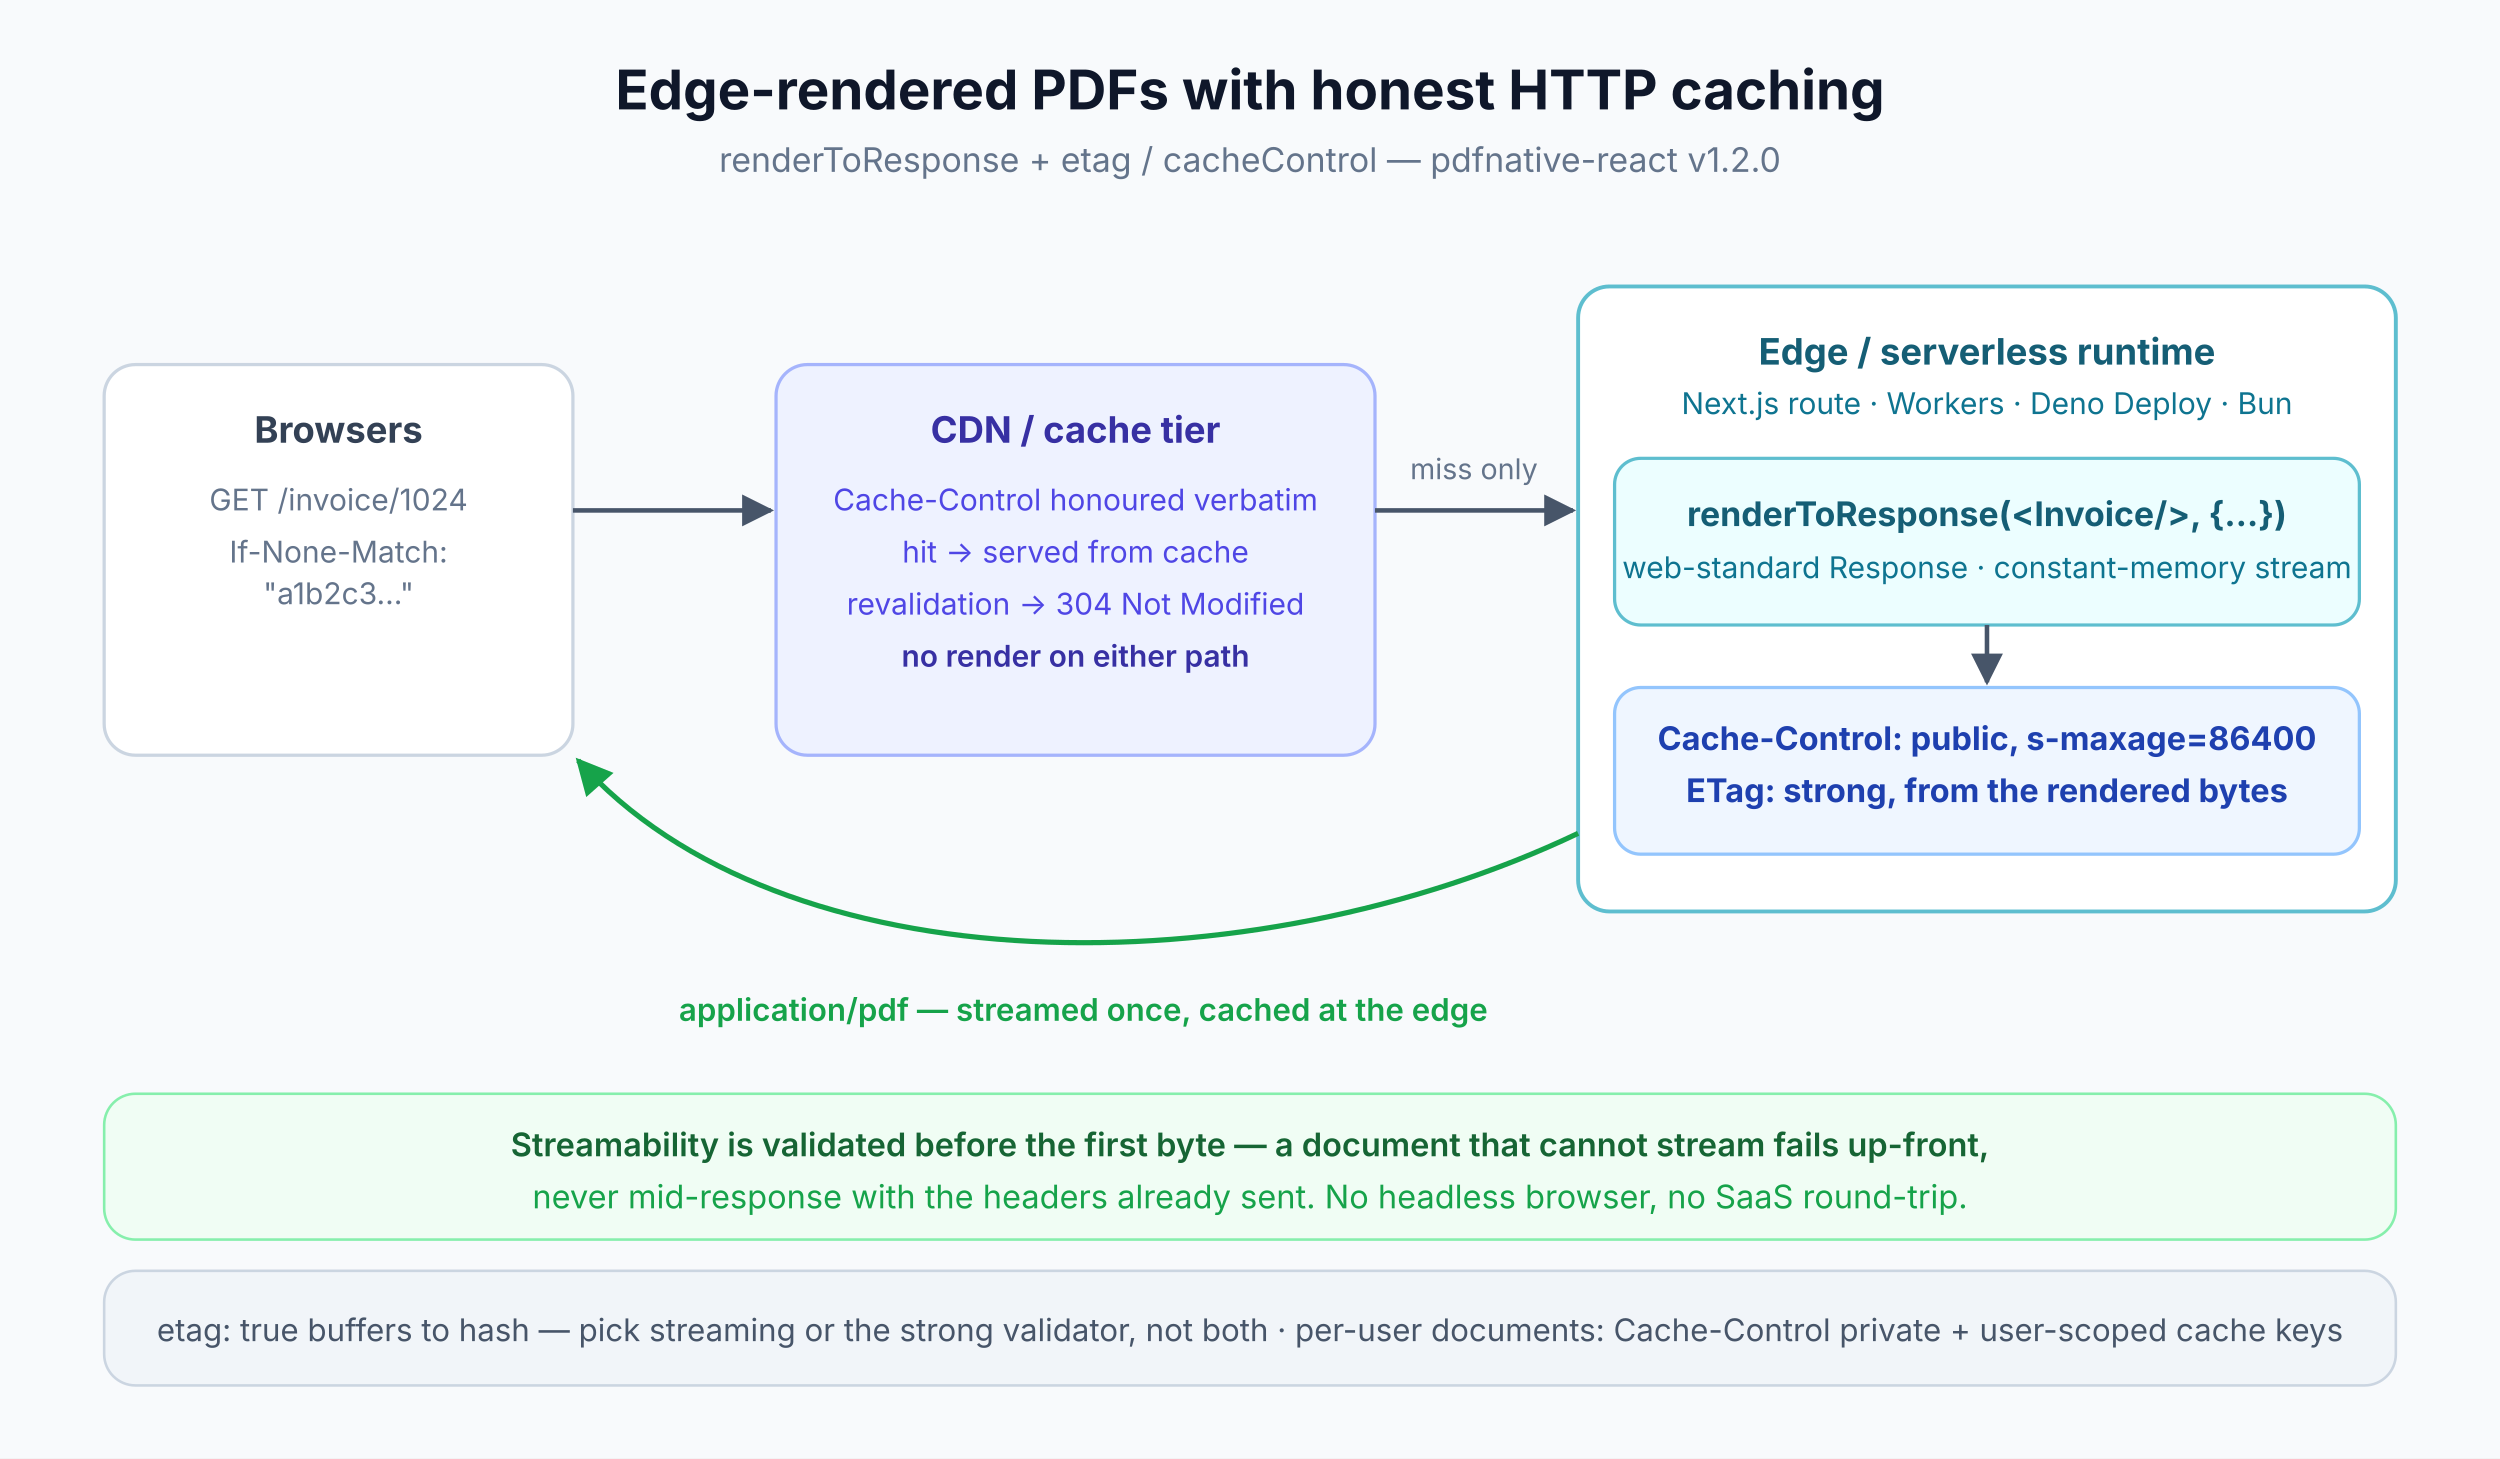
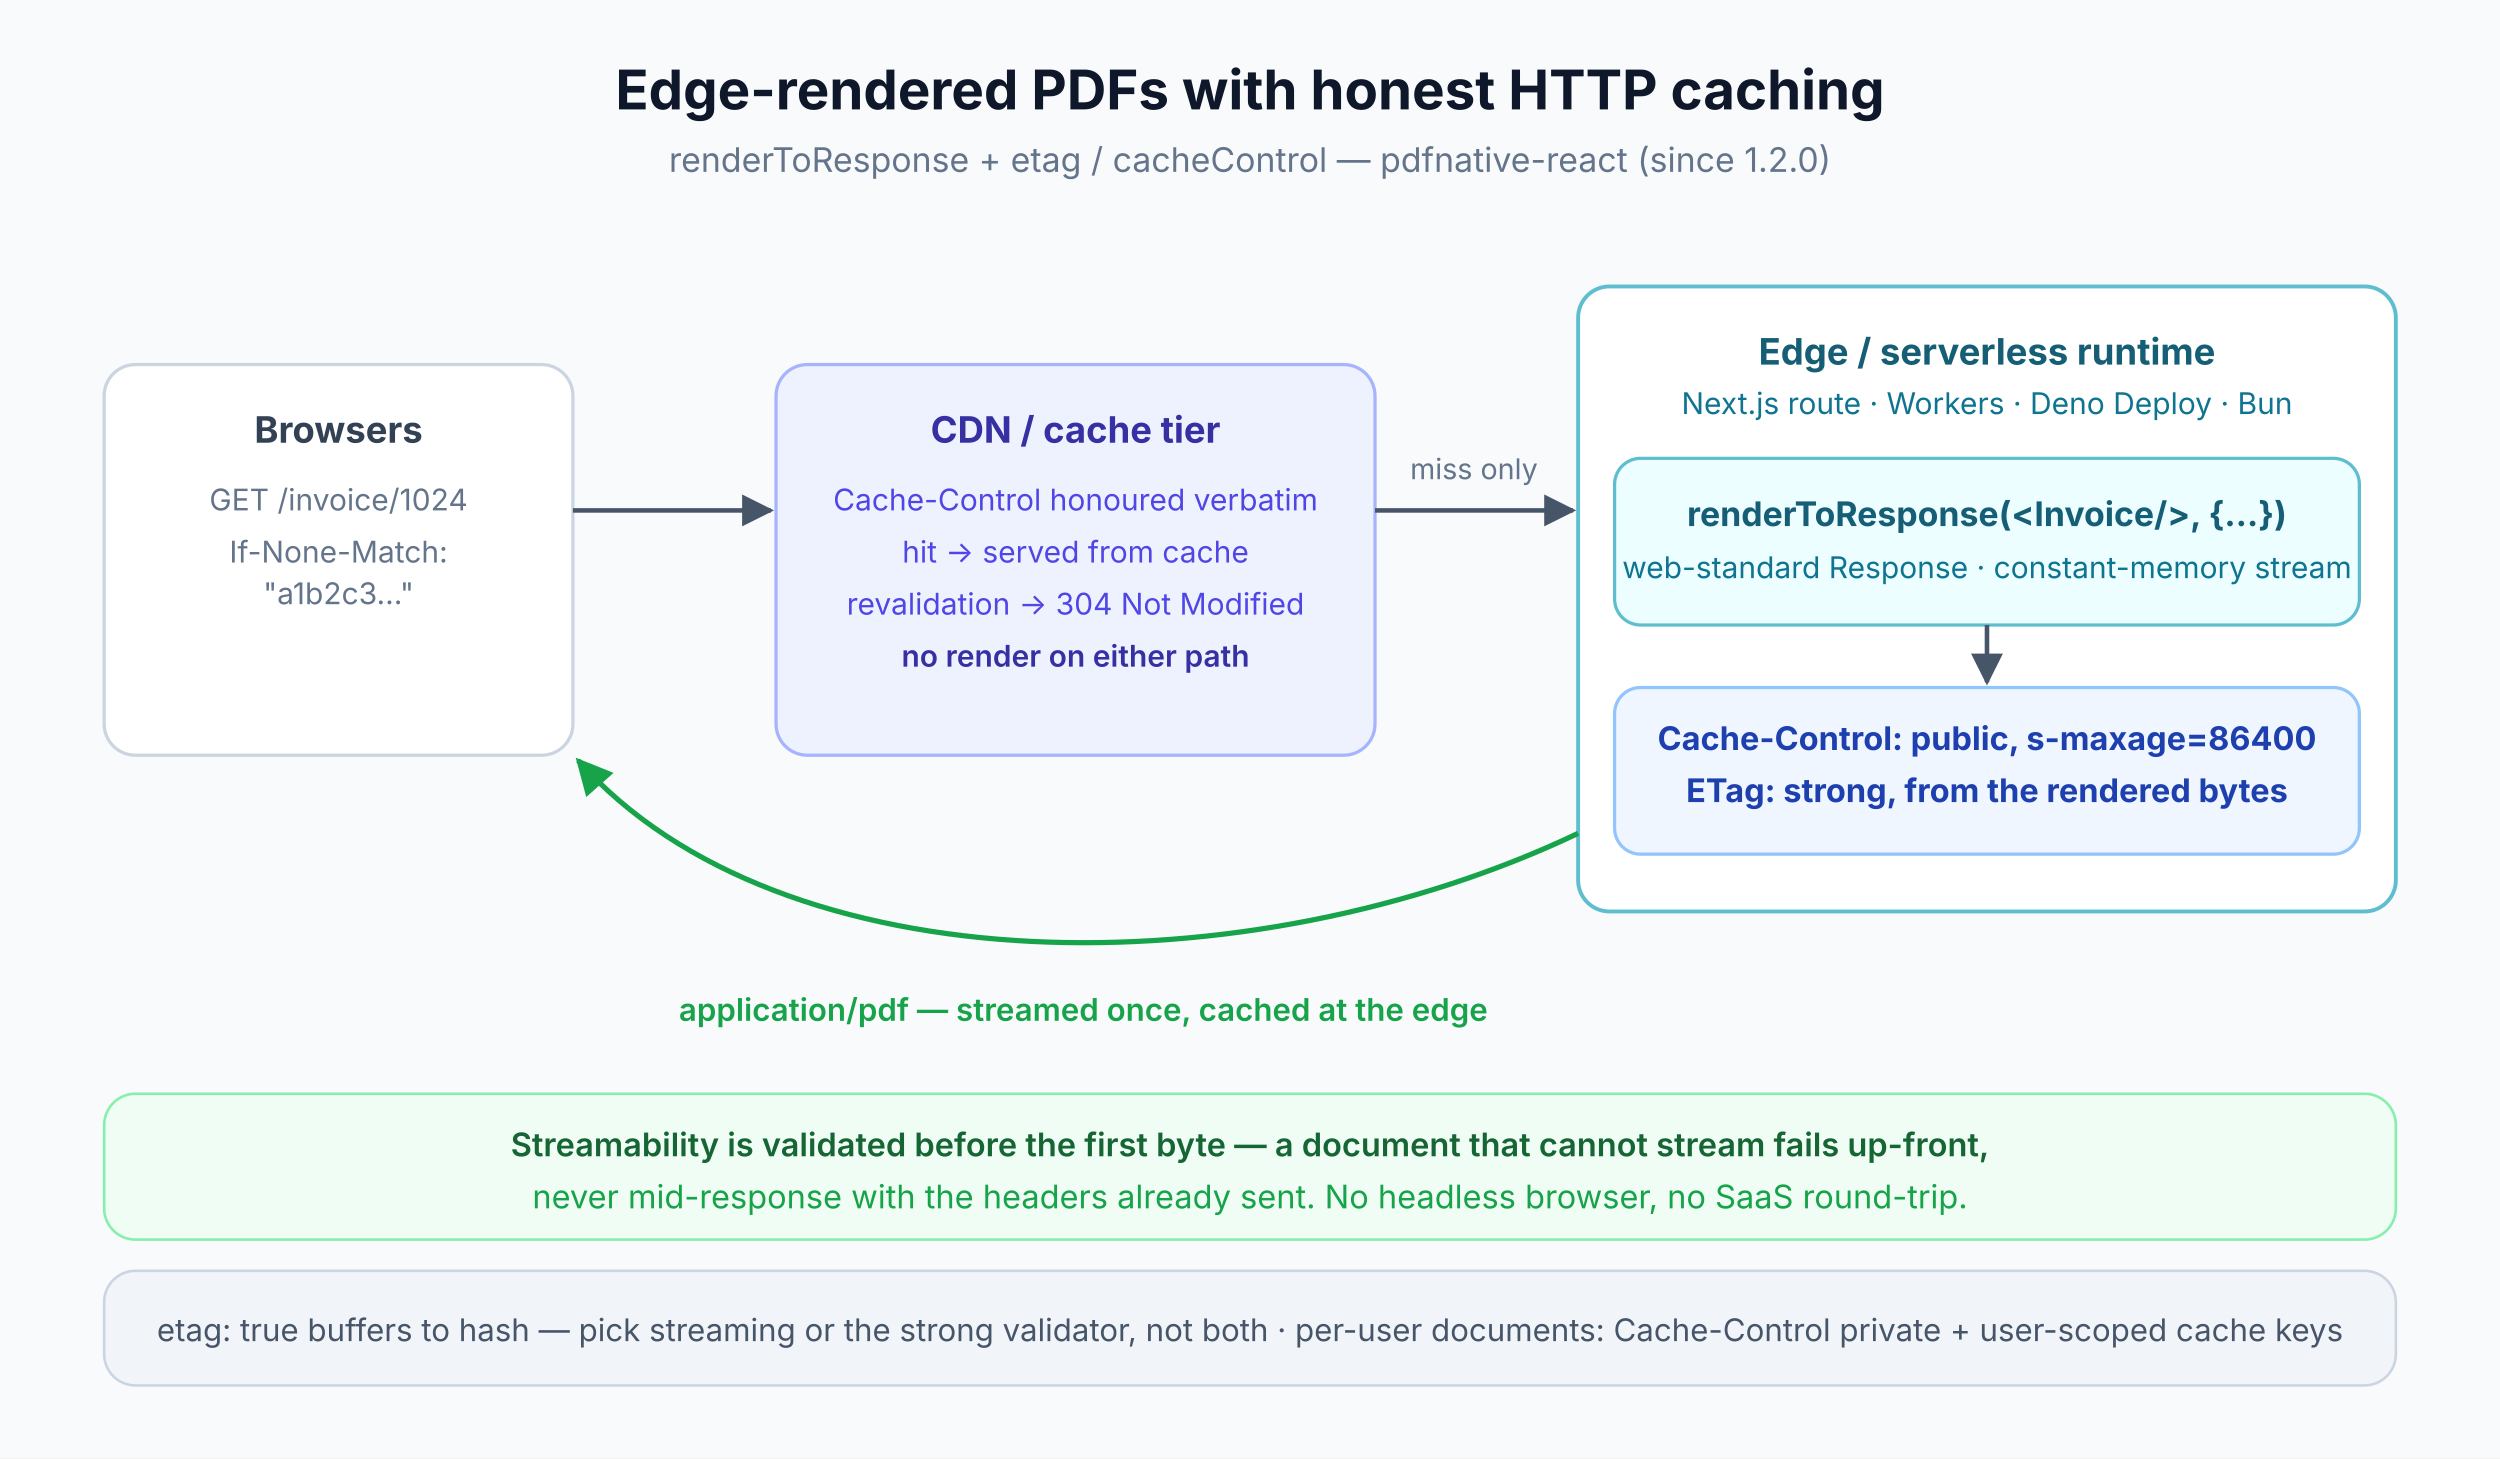
<svg xmlns="http://www.w3.org/2000/svg" viewBox="0 0 960 560" role="img" aria-labelledby="uec-title uec-desc" font-family="Inter,-apple-system,BlinkMacSystemFont,'Segoe UI',Roboto,'Helvetica Neue',Arial,sans-serif">
  <defs>
    <marker id="uec-ah" viewBox="0 0 10 10" refX="9" refY="5" markerWidth="7" markerHeight="7" orient="auto-start-reverse">
      <path d="M0,0 L10,5 L0,10 z" fill="#475569" />
    </marker>
    <marker id="uec-ah-green" viewBox="0 0 10 10" refX="9" refY="5" markerWidth="7" markerHeight="7" orient="auto-start-reverse">
      <path d="M0,0 L10,5 L0,10 z" fill="#16A34A" />
    </marker>
  </defs>
  <rect width="960" height="560" fill="#F8FAFC" />
  <text x="480" y="42" text-anchor="middle" font-size="21" font-weight="700" fill="#0F172A">Edge-rendered PDFs with honest HTTP caching</text>
-   <text x="480" y="66" text-anchor="middle" font-size="13" fill="#64748B">renderToResponse + etag / cacheControl — pdfnative-react v1.2.0</text>
+   <text x="480" y="66" text-anchor="middle" font-size="13" fill="#64748B">renderToResponse + etag / cacheControl — pdfnative-react (since 1.2.0)</text>
  <rect x="40" y="140" width="180" height="150" rx="12" fill="#FFFFFF" stroke="#CBD5E1" stroke-width="1.25" />
  <text x="130" y="170" text-anchor="middle" font-size="14" font-weight="700" fill="#334155">Browsers</text>
  <text x="130" y="196" text-anchor="middle" font-size="11.5" fill="#64748B">GET /invoice/1024</text>
  <text x="130" y="216" text-anchor="middle" font-size="11.5" fill="#64748B">If-None-Match:</text>
  <text x="130" y="232" text-anchor="middle" font-size="11.5" fill="#64748B">"a1b2c3…"</text>
  <line x1="220" y1="196" x2="296" y2="196" stroke="#475569" stroke-width="1.75" marker-end="url(#uec-ah)" />
  <rect x="298" y="140" width="230" height="150" rx="12" fill="#EEF2FF" stroke="#A5B4FC" stroke-width="1.25" />
  <text x="413" y="170" text-anchor="middle" font-size="14" font-weight="700" fill="#3730A3">CDN / cache tier</text>
  <text x="413" y="196" text-anchor="middle" font-size="11.5" fill="#4F46E5">Cache-Control honoured verbatim</text>
  <text x="413" y="216" text-anchor="middle" font-size="11.5" fill="#4F46E5">hit → served from cache</text>
  <text x="413" y="236" text-anchor="middle" font-size="11.5" fill="#4F46E5">revalidation → 304 Not Modified</text>
  <text x="413" y="256" text-anchor="middle" font-size="11.5" font-weight="600" fill="#3730A3">no render on either path</text>
  <line x1="528" y1="196" x2="604" y2="196" stroke="#475569" stroke-width="1.75" marker-end="url(#uec-ah)" />
  <text x="566" y="184" text-anchor="middle" font-size="11" fill="#64748B">miss only</text>
  <rect x="606" y="110" width="314" height="240" rx="12" fill="#FFFFFF" stroke="#5EBECF" stroke-width="1.5" />
  <text x="763" y="140" text-anchor="middle" font-size="14" font-weight="700" fill="#155E75">Edge / serverless runtime</text>
  <text x="763" y="159" text-anchor="middle" font-size="11.5" fill="#0E7490">Next.js route · Workers · Deno Deploy · Bun</text>
  <rect x="620" y="176" width="286" height="64" rx="10" fill="#ECFEFF" stroke="#5EBECF" stroke-width="1.25" />
  <text x="763" y="202" text-anchor="middle" font-size="13" font-weight="700" fill="#155E75">renderToResponse(&lt;Invoice/&gt;, {…})</text>
  <text x="763" y="222" text-anchor="middle" font-size="11.5" fill="#0E7490">web-standard Response · constant-memory stream</text>
  <line x1="763" y1="240" x2="763" y2="262" stroke="#475569" stroke-width="1.75" marker-end="url(#uec-ah)" />
  <rect x="620" y="264" width="286" height="64" rx="10" fill="#EFF6FF" stroke="#93C5FD" stroke-width="1.25" />
  <text x="763" y="288" text-anchor="middle" font-size="12.5" font-weight="700" fill="#1E40AF">Cache-Control: public, s-maxage=86400</text>
  <text x="763" y="308" text-anchor="middle" font-size="12.5" font-weight="700" fill="#1E40AF">ETag: strong, from the rendered bytes</text>
  <path d="M606 320 C 480 380, 300 380, 222 292" fill="none" stroke="#16A34A" stroke-width="2" marker-end="url(#uec-ah-green)" />
  <text x="416" y="392" text-anchor="middle" font-size="12" font-weight="600" fill="#16A34A">application/pdf — streamed once, cached at the edge</text>
  <rect x="40" y="420" width="880" height="56" rx="12" fill="#F0FDF4" stroke="#86EFAC" stroke-width="1" />
  <text x="480" y="444" text-anchor="middle" font-size="12.5" font-weight="600" fill="#166534">Streamability is validated before the first byte — a document that cannot stream fails up-front,</text>
  <text x="480" y="464" text-anchor="middle" font-size="12.5" fill="#16A34A">never mid-response with the headers already sent. No headless browser, no SaaS round-trip.</text>
  <rect x="40" y="488" width="880" height="44" rx="12" fill="#F1F5F9" stroke="#CBD5E1" stroke-width="1" />
  <text x="480" y="515" text-anchor="middle" font-size="12" fill="#475569">etag: true buffers to hash — pick streaming or the strong validator, not both · per-user documents: Cache-Control private + user-scoped cache keys</text>
</svg>
